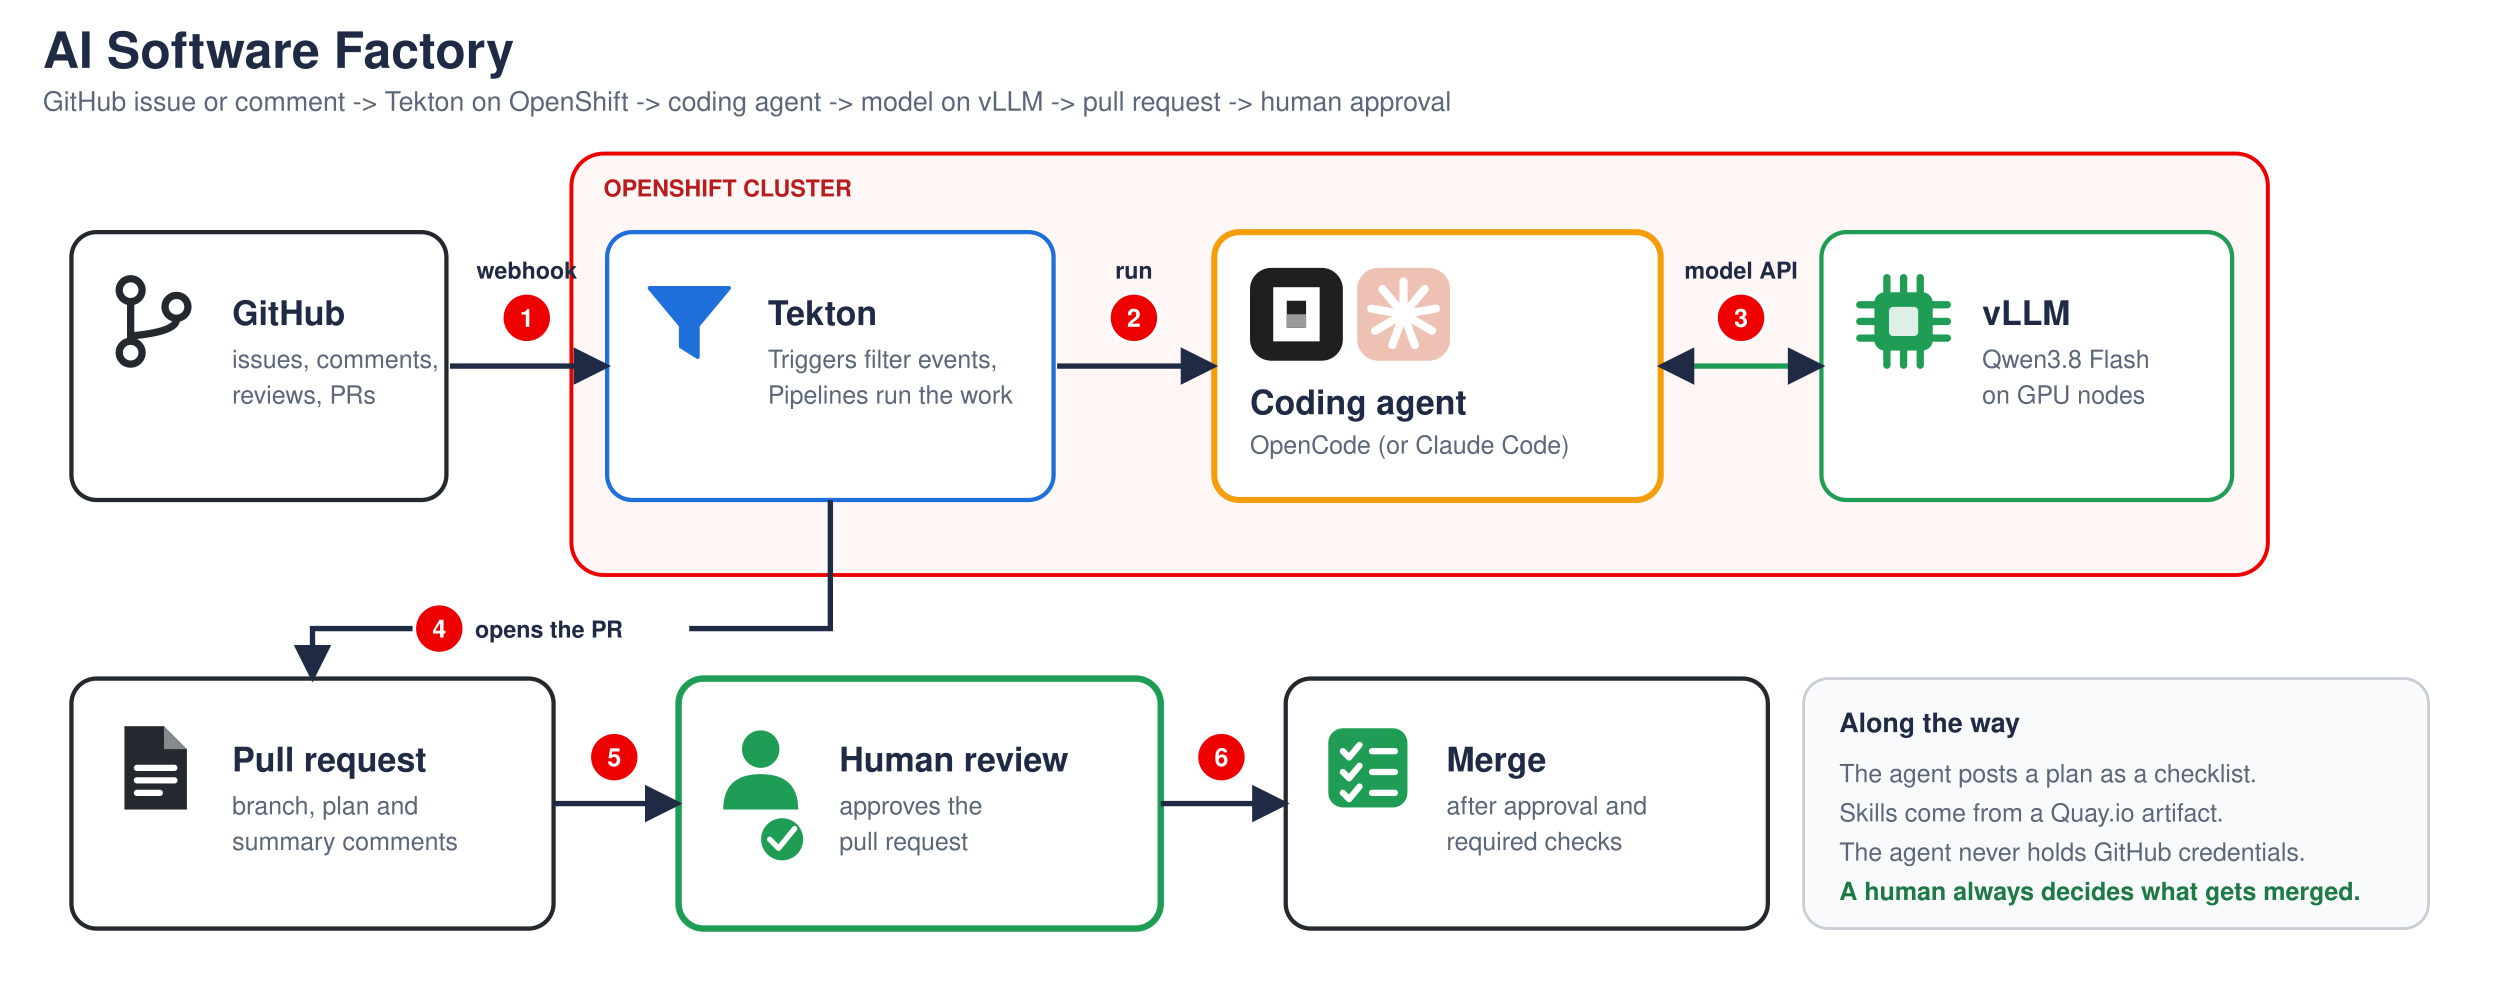
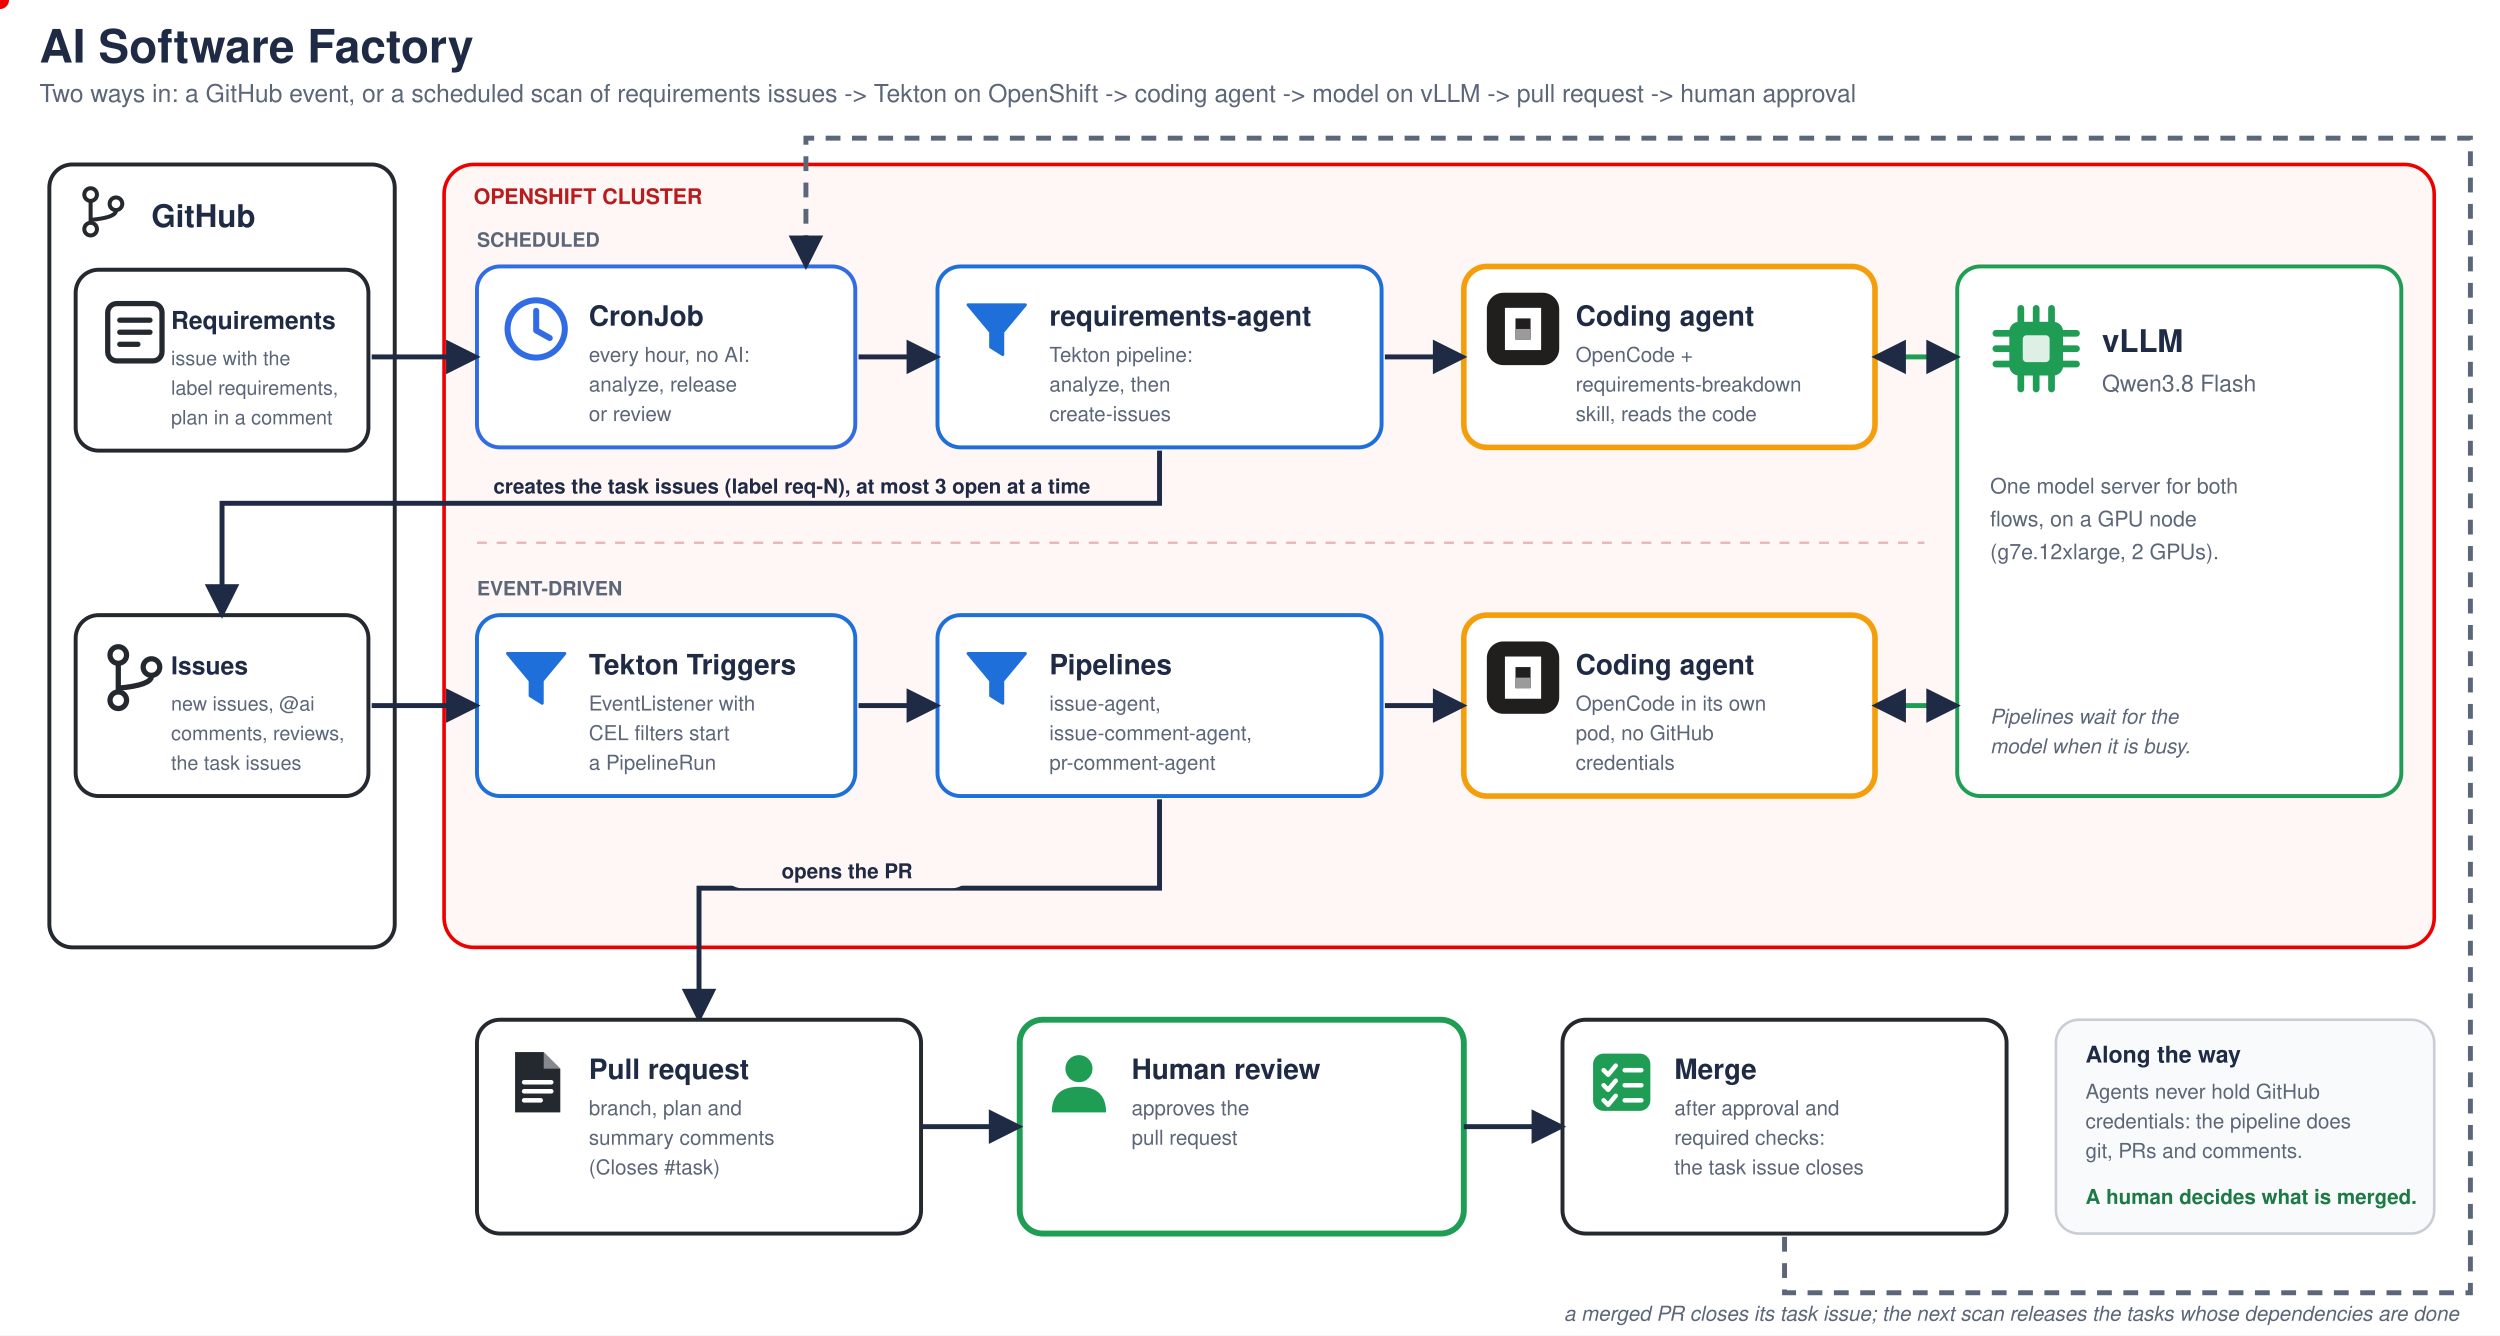
- <svg xmlns="http://www.w3.org/2000/svg" width="1400" height="560" viewBox="0 0 1400 560">
+ <svg xmlns="http://www.w3.org/2000/svg" width="1520" height="812" viewBox="0 0 1520 812">
  <defs>
    <marker id="ah" viewBox="0 0 10 10" refX="8" refY="5" markerWidth="7" markerHeight="7" orient="auto-start-reverse">
      <path d="M0 0 L10 5 L0 10 Z" fill="#1F2A44" />
    </marker>
  </defs>
-   <rect width="1400" height="560" fill="#FFFFFF" />
+   <rect width="1520" height="812" fill="#FFFFFF" />
  <text x="24" y="38" text-anchor="start" font-family="Helvetica, Arial, sans-serif" font-size="28" font-weight="700" fill="#1F2A44">AI Software Factory</text>
-   <text x="24" y="62" text-anchor="start" font-family="Helvetica, Arial, sans-serif" font-size="15" font-weight="400" fill="#5B6678">GitHub issue or comment  -&gt;  Tekton on OpenShift  -&gt;  coding agent  -&gt;  model on vLLM  -&gt;  pull request  -&gt;  human approval</text>
-   <rect x="320" y="86" width="950" height="236" rx="18" fill="#FFF6F6" stroke="#EE0000" stroke-width="2.2" />
-   <text x="338" y="110" text-anchor="start" font-family="Helvetica, Arial, sans-serif" font-size="13" font-weight="700" fill="#B91C1C">OPENSHIFT CLUSTER</text>
-   <rect x="40" y="130" width="210" height="150" rx="14" fill="#FFFFFF" stroke="#24292F" stroke-width="2.4" />
-   <g transform="translate(58,152) scale(1.1667)">
+   <text x="24" y="62" text-anchor="start" font-family="Helvetica, Arial, sans-serif" font-size="15" font-weight="400" fill="#5B6678">Two ways in: a GitHub event, or a scheduled scan of requirements issues  -&gt;  Tekton on OpenShift  -&gt;  coding agent  -&gt;  model on vLLM  -&gt;  pull request  -&gt;  human approval</text>
+   <rect x="30" y="100" width="210" height="476" rx="14" fill="#FFFFFF" stroke="#24292F" stroke-width="2.4" />
+   <g transform="translate(46,112) scale(0.7)">
    <circle cx="13" cy="9" r="5.5" fill="none" stroke="#24292F" stroke-width="3.5" />
    <circle cx="13" cy="39" r="5.5" fill="none" stroke="#24292F" stroke-width="3.5" />
    <circle cx="35" cy="17" r="5.5" fill="none" stroke="#24292F" stroke-width="3.5" />
    <path d="M13 15 V33 M35 23 Q35 29 13 31" fill="none" stroke="#24292F" stroke-width="3.5" stroke-linecap="round" />
  </g>
-   <text x="130" y="182" text-anchor="start" font-family="Helvetica, Arial, sans-serif" font-size="19" font-weight="700" fill="#1F2A44">GitHub</text>
-   <text x="130" y="206" text-anchor="start" font-family="Helvetica, Arial, sans-serif" font-size="14" font-weight="400" fill="#5B6678">issues, comments,</text>
-   <text x="130" y="226" text-anchor="start" font-family="Helvetica, Arial, sans-serif" font-size="14" font-weight="400" fill="#5B6678">reviews, PRs</text>
-   <rect x="340" y="130" width="250" height="150" rx="14" fill="#FFFFFF" stroke="#1E6FD9" stroke-width="2.4" />
-   <g transform="translate(358,152) scale(1.1667)">
+   <text x="92" y="138" text-anchor="start" font-family="Helvetica, Arial, sans-serif" font-size="19" font-weight="700" fill="#1F2A44">GitHub</text>
+   <rect x="46" y="164" width="178" height="110" rx="14" fill="#FFFFFF" stroke="#24292F" stroke-width="2.4" />
+   <g transform="translate(60,180) scale(0.9167)">
+     <rect x="6" y="5" width="36" height="38" rx="6" fill="none" stroke="#24292F" stroke-width="3.5" />
+     <path d="M14 16 H34 M14 24 H34 M14 32 H26" stroke="#24292F" stroke-width="3.5" stroke-linecap="round" />
+   </g>
+   <text x="104" y="200" text-anchor="start" font-family="Helvetica, Arial, sans-serif" font-size="15" font-weight="700" fill="#1F2A44">Requirements</text>
+   <text x="104" y="222" text-anchor="start" font-family="Helvetica, Arial, sans-serif" font-size="12" font-weight="400" fill="#5B6678">issue with the</text>
+   <text x="104" y="240" text-anchor="start" font-family="Helvetica, Arial, sans-serif" font-size="12" font-weight="400" fill="#5B6678">label requirements,</text>
+   <text x="104" y="258" text-anchor="start" font-family="Helvetica, Arial, sans-serif" font-size="12" font-weight="400" fill="#5B6678">plan in a comment</text>
+   <rect x="46" y="374" width="178" height="110" rx="14" fill="#FFFFFF" stroke="#24292F" stroke-width="2.4" />
+   <g transform="translate(60,390) scale(0.9167)">
+     <circle cx="13" cy="9" r="5.5" fill="none" stroke="#24292F" stroke-width="3.5" />
+     <circle cx="13" cy="39" r="5.5" fill="none" stroke="#24292F" stroke-width="3.5" />
+     <circle cx="35" cy="17" r="5.5" fill="none" stroke="#24292F" stroke-width="3.5" />
+     <path d="M13 15 V33 M35 23 Q35 29 13 31" fill="none" stroke="#24292F" stroke-width="3.5" stroke-linecap="round" />
+   </g>
+   <text x="104" y="410" text-anchor="start" font-family="Helvetica, Arial, sans-serif" font-size="15" font-weight="700" fill="#1F2A44">Issues</text>
+   <text x="104" y="432" text-anchor="start" font-family="Helvetica, Arial, sans-serif" font-size="12" font-weight="400" fill="#5B6678">new issues, @ai</text>
+   <text x="104" y="450" text-anchor="start" font-family="Helvetica, Arial, sans-serif" font-size="12" font-weight="400" fill="#5B6678">comments, reviews,</text>
+   <text x="104" y="468" text-anchor="start" font-family="Helvetica, Arial, sans-serif" font-size="12" font-weight="400" fill="#5B6678">the task issues</text>
+   <rect x="270" y="100" width="1210" height="476" rx="18" fill="#FFF6F6" stroke="#EE0000" stroke-width="2.2" />
+   <text x="288" y="124" text-anchor="start" font-family="Helvetica, Arial, sans-serif" font-size="13" font-weight="700" fill="#B91C1C">OPENSHIFT CLUSTER</text>
+   <text x="290" y="150" text-anchor="start" font-family="Helvetica, Arial, sans-serif" font-size="12" font-weight="700" fill="#5B6678">SCHEDULED</text>
+   <text x="290" y="362" text-anchor="start" font-family="Helvetica, Arial, sans-serif" font-size="12" font-weight="700" fill="#5B6678">EVENT-DRIVEN</text>
+   <line x1="290" y1="330" x2="1170" y2="330" stroke="#E8B4B4" stroke-width="1.4" stroke-dasharray="6 6" />
+   <rect x="290" y="162" width="230" height="110" rx="14" fill="#FFFFFF" stroke="#326CE5" stroke-width="2.4" />
+   <g transform="translate(304,178) scale(0.9167)">
+     <circle cx="24" cy="24" r="19" fill="none" stroke="#326CE5" stroke-width="4" />
+     <path d="M24 12 V25 L33 30" fill="none" stroke="#326CE5" stroke-width="4" stroke-linecap="round" stroke-linejoin="round" />
+   </g>
+   <text x="358" y="198" text-anchor="start" font-family="Helvetica, Arial, sans-serif" font-size="17" font-weight="700" fill="#1F2A44">CronJob</text>
+   <text x="358" y="220" text-anchor="start" font-family="Helvetica, Arial, sans-serif" font-size="12.5" font-weight="400" fill="#5B6678">every hour, no AI:</text>
+   <text x="358" y="238" text-anchor="start" font-family="Helvetica, Arial, sans-serif" font-size="12.5" font-weight="400" fill="#5B6678">analyze, release</text>
+   <text x="358" y="256" text-anchor="start" font-family="Helvetica, Arial, sans-serif" font-size="12.5" font-weight="400" fill="#5B6678">or review</text>
+   <rect x="570" y="162" width="270" height="110" rx="14" fill="#FFFFFF" stroke="#1E6FD9" stroke-width="2.4" />
+   <g transform="translate(584,178) scale(0.9167)">
    <path d="M5 8 H43 L28 26 V41 L20 36 V26 Z" fill="#1E6FD9" stroke="#1E6FD9" stroke-width="2" stroke-linejoin="round" />
  </g>
-   <text x="430" y="182" text-anchor="start" font-family="Helvetica, Arial, sans-serif" font-size="19" font-weight="700" fill="#1F2A44">Tekton</text>
-   <text x="430" y="206" text-anchor="start" font-family="Helvetica, Arial, sans-serif" font-size="14" font-weight="400" fill="#5B6678">Triggers filter events,</text>
-   <text x="430" y="226" text-anchor="start" font-family="Helvetica, Arial, sans-serif" font-size="14" font-weight="400" fill="#5B6678">Pipelines run the work</text>
-   <rect x="680" y="130" width="250" height="150" rx="14" fill="#FFFFFF" stroke="#F59E0B" stroke-width="3.4" />
-   <g transform="translate(700,150) scale(1.0833)">
+   <text x="638" y="198" text-anchor="start" font-family="Helvetica, Arial, sans-serif" font-size="17" font-weight="700" fill="#1F2A44">requirements-agent</text>
+   <text x="638" y="220" text-anchor="start" font-family="Helvetica, Arial, sans-serif" font-size="12.5" font-weight="400" fill="#5B6678">Tekton pipeline:</text>
+   <text x="638" y="238" text-anchor="start" font-family="Helvetica, Arial, sans-serif" font-size="12.5" font-weight="400" fill="#5B6678">analyze, then</text>
+   <text x="638" y="256" text-anchor="start" font-family="Helvetica, Arial, sans-serif" font-size="12.5" font-weight="400" fill="#5B6678">create-issues</text>
+   <rect x="890" y="162" width="250" height="110" rx="14" fill="#FFFFFF" stroke="#F59E0B" stroke-width="3.4" />
+   <g transform="translate(904,178) scale(0.9167)">
    <rect x="0" y="0" width="48" height="48" rx="11" fill="#211E1E" />
    <path d="M12 10 H36 V38 H12 Z M19 17 V31 H29 V17 Z" fill="#FFFFFF" fill-rule="evenodd" />
    <rect x="19" y="24" width="10" height="7" fill="#9B9B9B" />
  </g>
-   <g transform="translate(760,150) scale(1.0833)" opacity="0.45">
-     <rect x="0" y="0" width="48" height="48" rx="11" fill="#D97757" />
-     <path d="M24 24 L24 7" stroke="#FFFFFF" stroke-width="4.2" stroke-linecap="round" transform="rotate(0 24 24)" />
-     <path d="M24 24 L24 7" stroke="#FFFFFF" stroke-width="4.2" stroke-linecap="round" transform="rotate(40 24 24)" />
-     <path d="M24 24 L24 7" stroke="#FFFFFF" stroke-width="4.2" stroke-linecap="round" transform="rotate(80 24 24)" />
-     <path d="M24 24 L24 7" stroke="#FFFFFF" stroke-width="4.2" stroke-linecap="round" transform="rotate(120 24 24)" />
-     <path d="M24 24 L24 7" stroke="#FFFFFF" stroke-width="4.2" stroke-linecap="round" transform="rotate(160 24 24)" />
-     <path d="M24 24 L24 7" stroke="#FFFFFF" stroke-width="4.2" stroke-linecap="round" transform="rotate(200 24 24)" />
-     <path d="M24 24 L24 7" stroke="#FFFFFF" stroke-width="4.2" stroke-linecap="round" transform="rotate(240 24 24)" />
-     <path d="M24 24 L24 7" stroke="#FFFFFF" stroke-width="4.2" stroke-linecap="round" transform="rotate(280 24 24)" />
-     <path d="M24 24 L24 7" stroke="#FFFFFF" stroke-width="4.2" stroke-linecap="round" transform="rotate(320 24 24)" />
+   <text x="958" y="198" text-anchor="start" font-family="Helvetica, Arial, sans-serif" font-size="17" font-weight="700" fill="#1F2A44">Coding agent</text>
+   <text x="958" y="220" text-anchor="start" font-family="Helvetica, Arial, sans-serif" font-size="12.5" font-weight="400" fill="#5B6678">OpenCode +</text>
+   <text x="958" y="238" text-anchor="start" font-family="Helvetica, Arial, sans-serif" font-size="12.5" font-weight="400" fill="#5B6678">requirements-breakdown</text>
+   <text x="958" y="256" text-anchor="start" font-family="Helvetica, Arial, sans-serif" font-size="12.5" font-weight="400" fill="#5B6678">skill, reads the code</text>
+   <rect x="290" y="374" width="230" height="110" rx="14" fill="#FFFFFF" stroke="#1E6FD9" stroke-width="2.4" />
+   <g transform="translate(304,390) scale(0.9167)">
+     <path d="M5 8 H43 L28 26 V41 L20 36 V26 Z" fill="#1E6FD9" stroke="#1E6FD9" stroke-width="2" stroke-linejoin="round" />
  </g>
-   <text x="700" y="232" text-anchor="start" font-family="Helvetica, Arial, sans-serif" font-size="19" font-weight="700" fill="#1F2A44">Coding agent</text>
-   <text x="700" y="254" text-anchor="start" font-family="Helvetica, Arial, sans-serif" font-size="14" font-weight="400" fill="#5B6678">OpenCode (or Claude Code)</text>
-   <rect x="1020" y="130" width="230" height="150" rx="14" fill="#FFFFFF" stroke="#1F9D55" stroke-width="2.4" />
-   <g transform="translate(1038,152) scale(1.1667)">
+   <text x="358" y="410" text-anchor="start" font-family="Helvetica, Arial, sans-serif" font-size="17" font-weight="700" fill="#1F2A44">Tekton Triggers</text>
+   <text x="358" y="432" text-anchor="start" font-family="Helvetica, Arial, sans-serif" font-size="12.5" font-weight="400" fill="#5B6678">EventListener with</text>
+   <text x="358" y="450" text-anchor="start" font-family="Helvetica, Arial, sans-serif" font-size="12.5" font-weight="400" fill="#5B6678">CEL filters start</text>
+   <text x="358" y="468" text-anchor="start" font-family="Helvetica, Arial, sans-serif" font-size="12.5" font-weight="400" fill="#5B6678">a PipelineRun</text>
+   <rect x="570" y="374" width="270" height="110" rx="14" fill="#FFFFFF" stroke="#1E6FD9" stroke-width="2.4" />
+   <g transform="translate(584,390) scale(0.9167)">
+     <path d="M5 8 H43 L28 26 V41 L20 36 V26 Z" fill="#1E6FD9" stroke="#1E6FD9" stroke-width="2" stroke-linejoin="round" />
+   </g>
+   <text x="638" y="410" text-anchor="start" font-family="Helvetica, Arial, sans-serif" font-size="17" font-weight="700" fill="#1F2A44">Pipelines</text>
+   <text x="638" y="432" text-anchor="start" font-family="Helvetica, Arial, sans-serif" font-size="12.5" font-weight="400" fill="#5B6678">issue-agent,</text>
+   <text x="638" y="450" text-anchor="start" font-family="Helvetica, Arial, sans-serif" font-size="12.5" font-weight="400" fill="#5B6678">issue-comment-agent,</text>
+   <text x="638" y="468" text-anchor="start" font-family="Helvetica, Arial, sans-serif" font-size="12.5" font-weight="400" fill="#5B6678">pr-comment-agent</text>
+   <rect x="890" y="374" width="250" height="110" rx="14" fill="#FFFFFF" stroke="#F59E0B" stroke-width="3.4" />
+   <g transform="translate(904,390) scale(0.9167)">
+     <rect x="0" y="0" width="48" height="48" rx="11" fill="#211E1E" />
+     <path d="M12 10 H36 V38 H12 Z M19 17 V31 H29 V17 Z" fill="#FFFFFF" fill-rule="evenodd" />
+     <rect x="19" y="24" width="10" height="7" fill="#9B9B9B" />
+   </g>
+   <text x="958" y="410" text-anchor="start" font-family="Helvetica, Arial, sans-serif" font-size="17" font-weight="700" fill="#1F2A44">Coding agent</text>
+   <text x="958" y="432" text-anchor="start" font-family="Helvetica, Arial, sans-serif" font-size="12.5" font-weight="400" fill="#5B6678">OpenCode in its own</text>
+   <text x="958" y="450" text-anchor="start" font-family="Helvetica, Arial, sans-serif" font-size="12.5" font-weight="400" fill="#5B6678">pod, no GitHub</text>
+   <text x="958" y="468" text-anchor="start" font-family="Helvetica, Arial, sans-serif" font-size="12.5" font-weight="400" fill="#5B6678">credentials</text>
+   <rect x="1190" y="162" width="270" height="322" rx="14" fill="#FFFFFF" stroke="#1F9D55" stroke-width="2.4" />
+   <g transform="translate(1210,184) scale(1.1667)">
    <path d="M16 3 V11 M16 37 V45 M3 16 H11 M37 16 H45" stroke="#1F9D55" stroke-width="3.5" stroke-linecap="round" />
    <path d="M24 3 V11 M24 37 V45 M3 24 H11 M37 24 H45" stroke="#1F9D55" stroke-width="3.5" stroke-linecap="round" />
    <path d="M32 3 V11 M32 37 V45 M3 32 H11 M37 32 H45" stroke="#1F9D55" stroke-width="3.5" stroke-linecap="round" />
    <rect x="10" y="10" width="28" height="28" rx="5" fill="#1F9D55" />
    <rect x="17" y="17" width="14" height="14" rx="2" fill="#FFFFFF" fill-opacity="0.85" />
  </g>
-   <text x="1110" y="182" text-anchor="start" font-family="Helvetica, Arial, sans-serif" font-size="19" font-weight="700" fill="#1F2A44">vLLM</text>
-   <text x="1110" y="206" text-anchor="start" font-family="Helvetica, Arial, sans-serif" font-size="14" font-weight="400" fill="#5B6678">Qwen3.8 Flash</text>
-   <text x="1110" y="226" text-anchor="start" font-family="Helvetica, Arial, sans-serif" font-size="14" font-weight="400" fill="#5B6678">on GPU nodes</text>
-   <line x1="252" y1="205" x2="338" y2="205" stroke="#1F2A44" stroke-width="3" marker-end="url(#ah)" />
-   <line x1="592" y1="205" x2="678" y2="205" stroke="#1F2A44" stroke-width="3" marker-end="url(#ah)" />
-   <line x1="932" y1="205" x2="1018" y2="205" stroke="#1F9D55" stroke-width="3" marker-end="url(#ah)" marker-start="url(#ah)" />
-   <circle cx="295" cy="178" r="14" fill="#EE0000" stroke="#FFFFFF" stroke-width="2" />
-   <text x="295" y="183" text-anchor="middle" font-family="Helvetica, Arial, sans-serif" font-size="14" font-weight="700" fill="#FFFFFF">1</text>
-   <text x="295" y="156" text-anchor="middle" font-family="Helvetica, Arial, sans-serif" font-size="13" font-weight="700" fill="#1F2A44">webhook</text>
-   <circle cx="635" cy="178" r="14" fill="#EE0000" stroke="#FFFFFF" stroke-width="2" />
-   <text x="635" y="183" text-anchor="middle" font-family="Helvetica, Arial, sans-serif" font-size="14" font-weight="700" fill="#FFFFFF">2</text>
-   <text x="635" y="156" text-anchor="middle" font-family="Helvetica, Arial, sans-serif" font-size="13" font-weight="700" fill="#1F2A44">run</text>
-   <circle cx="975" cy="178" r="14" fill="#EE0000" stroke="#FFFFFF" stroke-width="2" />
-   <text x="975" y="183" text-anchor="middle" font-family="Helvetica, Arial, sans-serif" font-size="14" font-weight="700" fill="#FFFFFF">3</text>
-   <text x="975" y="156" text-anchor="middle" font-family="Helvetica, Arial, sans-serif" font-size="13" font-weight="700" fill="#1F2A44">model API</text>
-   <rect x="40" y="380" width="270" height="140" rx="14" fill="#FFFFFF" stroke="#24292F" stroke-width="2.4" />
-   <g transform="translate(58,402) scale(1.1667)">
+   <text x="1278" y="214" text-anchor="start" font-family="Helvetica, Arial, sans-serif" font-size="19" font-weight="700" fill="#1F2A44">vLLM</text>
+   <text x="1278" y="238" text-anchor="start" font-family="Helvetica, Arial, sans-serif" font-size="14" font-weight="400" fill="#5B6678">Qwen3.8 Flash</text>
+   <text x="1210" y="300" text-anchor="start" font-family="Helvetica, Arial, sans-serif" font-size="13" font-weight="400" fill="#5B6678">One model server for both</text>
+   <text x="1210" y="320" text-anchor="start" font-family="Helvetica, Arial, sans-serif" font-size="13" font-weight="400" fill="#5B6678">flows, on a GPU node</text>
+   <text x="1210" y="340" text-anchor="start" font-family="Helvetica, Arial, sans-serif" font-size="13" font-weight="400" fill="#5B6678">(g7e.12xlarge, 2 GPUs).</text>
+   <text x="1210" y="440" text-anchor="start" font-family="Helvetica, Arial, sans-serif" font-size="12.5" font-weight="400" fill="#5B6678" font-style="italic">Pipelines wait for the</text>
+   <text x="1210" y="458" text-anchor="start" font-family="Helvetica, Arial, sans-serif" font-size="12.5" font-weight="400" fill="#5B6678" font-style="italic">model when it is busy.</text>
+   <line x1="226" y1="217" x2="288" y2="217" stroke="#1F2A44" stroke-width="3" marker-end="url(#ah)" />
+   <line x1="522" y1="217" x2="568" y2="217" stroke="#1F2A44" stroke-width="3" marker-end="url(#ah)" />
+   <line x1="842" y1="217" x2="888" y2="217" stroke="#1F2A44" stroke-width="3" marker-end="url(#ah)" />
+   <line x1="1142" y1="217" x2="1188" y2="217" stroke="#1F9D55" stroke-width="3" marker-end="url(#ah)" marker-start="url(#ah)" />
+   <line x1="226" y1="429" x2="288" y2="429" stroke="#1F2A44" stroke-width="3" marker-end="url(#ah)" />
+   <line x1="522" y1="429" x2="568" y2="429" stroke="#1F2A44" stroke-width="3" marker-end="url(#ah)" />
+   <line x1="842" y1="429" x2="888" y2="429" stroke="#1F2A44" stroke-width="3" marker-end="url(#ah)" />
+   <line x1="1142" y1="429" x2="1188" y2="429" stroke="#1F9D55" stroke-width="3" marker-end="url(#ah)" marker-start="url(#ah)" />
+   <path d="M705 274 V306 H135 V372" fill="none" stroke="#1F2A44" stroke-width="3" marker-end="url(#ah)" />
+   <text x="300" y="300" text-anchor="start" font-family="Helvetica, Arial, sans-serif" font-size="12.5" font-weight="700" fill="#1F2A44">creates the task issues (label req-N), at most 3 open at a time</text>
+   <path d="M705 486 V540 H425 V618" fill="none" stroke="#1F2A44" stroke-width="3" marker-end="url(#ah)" />
+   <rect x="440" y="518" width="150" height="22" rx="11" fill="#FFF6F6" />
+   <text x="515" y="534" text-anchor="middle" font-family="Helvetica, Arial, sans-serif" font-size="12.5" font-weight="700" fill="#1F2A44">opens the PR</text>
+   <rect x="290" y="620" width="270" height="130" rx="14" fill="#FFFFFF" stroke="#24292F" stroke-width="2.4" />
+   <g transform="translate(304,636) scale(0.9167)">
    <path d="M10 4 H29 L40 15 V44 H10 Z" fill="#24292F" />
    <path d="M29 4 V15 H40" fill="#FFFFFF" fill-opacity="0.45" />
    <path d="M16 24 H34 M16 30 H34 M16 36 H27" stroke="#FFFFFF" stroke-width="3" stroke-linecap="round" />
  </g>
-   <text x="130" y="432" text-anchor="start" font-family="Helvetica, Arial, sans-serif" font-size="19" font-weight="700" fill="#1F2A44">Pull request</text>
-   <text x="130" y="456" text-anchor="start" font-family="Helvetica, Arial, sans-serif" font-size="14" font-weight="400" fill="#5B6678">branch, plan and</text>
-   <text x="130" y="476" text-anchor="start" font-family="Helvetica, Arial, sans-serif" font-size="14" font-weight="400" fill="#5B6678">summary comments</text>
-   <rect x="380" y="380" width="270" height="140" rx="14" fill="#FFFFFF" stroke="#1F9D55" stroke-width="3.6" />
-   <g transform="translate(398,402) scale(1.1667)">
+   <text x="358" y="656" text-anchor="start" font-family="Helvetica, Arial, sans-serif" font-size="17" font-weight="700" fill="#1F2A44">Pull request</text>
+   <text x="358" y="678" text-anchor="start" font-family="Helvetica, Arial, sans-serif" font-size="12.5" font-weight="400" fill="#5B6678">branch, plan and</text>
+   <text x="358" y="696" text-anchor="start" font-family="Helvetica, Arial, sans-serif" font-size="12.5" font-weight="400" fill="#5B6678">summary comments</text>
+   <text x="358" y="714" text-anchor="start" font-family="Helvetica, Arial, sans-serif" font-size="12.5" font-weight="400" fill="#5B6678">(Closes #task)</text>
+   <rect x="620" y="620" width="270" height="130" rx="14" fill="#FFFFFF" stroke="#1F9D55" stroke-width="3.6" />
+   <g transform="translate(634,636) scale(0.9167)">
    <circle cx="24" cy="15" r="9" fill="#1F9D55" />
    <path d="M6 44 Q6 27 24 27 Q42 27 42 44 Z" fill="#1F9D55" />
  </g>
-   <text x="470" y="432" text-anchor="start" font-family="Helvetica, Arial, sans-serif" font-size="19" font-weight="700" fill="#1F2A44">Human review</text>
-   <text x="470" y="456" text-anchor="start" font-family="Helvetica, Arial, sans-serif" font-size="14" font-weight="400" fill="#5B6678">approves the</text>
-   <text x="470" y="476" text-anchor="start" font-family="Helvetica, Arial, sans-serif" font-size="14" font-weight="400" fill="#5B6678">pull request</text>
-   <rect x="720" y="380" width="270" height="140" rx="14" fill="#FFFFFF" stroke="#24292F" stroke-width="2.4" />
-   <g transform="translate(738,402) scale(1.1667)">
+   <text x="688" y="656" text-anchor="start" font-family="Helvetica, Arial, sans-serif" font-size="17" font-weight="700" fill="#1F2A44">Human review</text>
+   <text x="688" y="678" text-anchor="start" font-family="Helvetica, Arial, sans-serif" font-size="12.5" font-weight="400" fill="#5B6678">approves the</text>
+   <text x="688" y="696" text-anchor="start" font-family="Helvetica, Arial, sans-serif" font-size="12.5" font-weight="400" fill="#5B6678">pull request</text>
+   <rect x="950" y="620" width="270" height="130" rx="14" fill="#FFFFFF" stroke="#24292F" stroke-width="2.4" />
+   <g transform="translate(964,636) scale(0.9167)">
    <rect x="5" y="5" width="38" height="38" rx="7" fill="#1F9D55" />
    <path d="M12 16 L15 19 L20 13 M12 26 L15 29 L20 23 M12 36 L15 39 L20 33" fill="none" stroke="#FFFFFF" stroke-width="3" stroke-linecap="round" stroke-linejoin="round" />
    <path d="M26 16 H37 M26 26 H37 M26 36 H37" stroke="#FFFFFF" stroke-width="3" stroke-linecap="round" />
  </g>
-   <text x="810" y="432" text-anchor="start" font-family="Helvetica, Arial, sans-serif" font-size="19" font-weight="700" fill="#1F2A44">Merge</text>
-   <text x="810" y="456" text-anchor="start" font-family="Helvetica, Arial, sans-serif" font-size="14" font-weight="400" fill="#5B6678">after approval and</text>
-   <text x="810" y="476" text-anchor="start" font-family="Helvetica, Arial, sans-serif" font-size="14" font-weight="400" fill="#5B6678">required checks</text>
-   <circle cx="438" cy="470" r="13" fill="#1F9D55" stroke="#FFFFFF" stroke-width="2.4" />
-   <path d="M431 470 L436 475 L445 464" fill="none" stroke="#FFFFFF" stroke-width="3" stroke-linecap="round" stroke-linejoin="round" />
-   <path d="M465 280 V352 H175 V378" fill="none" stroke="#1F2A44" stroke-width="3" marker-end="url(#ah)" />
-   <rect x="236" y="340" width="150" height="24" rx="12" fill="#FFFFFF" stroke="none" stroke-width="0" />
-   <circle cx="246" cy="352" r="14" fill="#EE0000" stroke="#FFFFFF" stroke-width="2" />
-   <text x="246" y="357" text-anchor="middle" font-family="Helvetica, Arial, sans-serif" font-size="14" font-weight="700" fill="#FFFFFF">4</text>
-   <text x="266" y="357" text-anchor="start" font-family="Helvetica, Arial, sans-serif" font-size="13" font-weight="700" fill="#1F2A44">opens the PR</text>
-   <line x1="310" y1="450" x2="378" y2="450" stroke="#1F2A44" stroke-width="3" marker-end="url(#ah)" />
-   <line x1="650" y1="450" x2="718" y2="450" stroke="#1F2A44" stroke-width="3" marker-end="url(#ah)" />
-   <circle cx="344" cy="424" r="14" fill="#EE0000" stroke="#FFFFFF" stroke-width="2" />
-   <text x="344" y="429" text-anchor="middle" font-family="Helvetica, Arial, sans-serif" font-size="14" font-weight="700" fill="#FFFFFF">5</text>
-   <circle cx="684" cy="424" r="14" fill="#EE0000" stroke="#FFFFFF" stroke-width="2" />
-   <text x="684" y="429" text-anchor="middle" font-family="Helvetica, Arial, sans-serif" font-size="14" font-weight="700" fill="#FFFFFF">6</text>
-   <rect x="1010" y="380" width="350" height="140" rx="14" fill="#F9FAFB" stroke="#C9CED6" stroke-width="1.6" />
-   <text x="1030" y="410" text-anchor="start" font-family="Helvetica, Arial, sans-serif" font-size="15" font-weight="700" fill="#1F2A44">Along the way</text>
-   <text x="1030" y="438" text-anchor="start" font-family="Helvetica, Arial, sans-serif" font-size="14" font-weight="400" fill="#5B6678">The agent posts a plan as a checklist.</text>
-   <text x="1030" y="460" text-anchor="start" font-family="Helvetica, Arial, sans-serif" font-size="14" font-weight="400" fill="#5B6678">Skills come from a Quay.io artifact.</text>
-   <text x="1030" y="482" text-anchor="start" font-family="Helvetica, Arial, sans-serif" font-size="14" font-weight="400" fill="#5B6678">The agent never holds GitHub credentials.</text>
-   <text x="1030" y="504" text-anchor="start" font-family="Helvetica, Arial, sans-serif" font-size="14" font-weight="700" fill="#1D7A45">A human always decides what gets merged.</text>
+   <text x="1018" y="656" text-anchor="start" font-family="Helvetica, Arial, sans-serif" font-size="17" font-weight="700" fill="#1F2A44">Merge</text>
+   <text x="1018" y="678" text-anchor="start" font-family="Helvetica, Arial, sans-serif" font-size="12.5" font-weight="400" fill="#5B6678">after approval and</text>
+   <text x="1018" y="696" text-anchor="start" font-family="Helvetica, Arial, sans-serif" font-size="12.5" font-weight="400" fill="#5B6678">required checks:</text>
+   <text x="1018" y="714" text-anchor="start" font-family="Helvetica, Arial, sans-serif" font-size="12.5" font-weight="400" fill="#5B6678">the task issue closes</text>
+   <line x1="560" y1="685" x2="618" y2="685" stroke="#1F2A44" stroke-width="3" marker-end="url(#ah)" />
+   <line x1="890" y1="685" x2="948" y2="685" stroke="#1F2A44" stroke-width="3" marker-end="url(#ah)" />
+   <rect x="1250" y="620" width="230" height="130" rx="14" fill="#F9FAFB" stroke="#C9CED6" stroke-width="1.6" />
+   <text x="1268" y="646" text-anchor="start" font-family="Helvetica, Arial, sans-serif" font-size="14" font-weight="700" fill="#1F2A44">Along the way</text>
+   <text x="1268" y="668" text-anchor="start" font-family="Helvetica, Arial, sans-serif" font-size="12.5" font-weight="400" fill="#5B6678">Agents never hold GitHub</text>
+   <text x="1268" y="686" text-anchor="start" font-family="Helvetica, Arial, sans-serif" font-size="12.5" font-weight="400" fill="#5B6678">credentials: the pipeline does</text>
+   <text x="1268" y="704" text-anchor="start" font-family="Helvetica, Arial, sans-serif" font-size="12.5" font-weight="400" fill="#5B6678">git, PRs and comments.</text>
+   <text x="1268" y="732" text-anchor="start" font-family="Helvetica, Arial, sans-serif" font-size="12.5" font-weight="700" fill="#1D7A45">A human decides what is merged.</text>
+   <path d="M1085 752 V786 H1502 V84 H490 V160" fill="none" stroke="#5B6678" stroke-width="3" marker-end="url(#ah)" stroke-dasharray="9 7" />
+   <text x="1495" y="803" text-anchor="end" font-family="Helvetica, Arial, sans-serif" font-size="12.5" font-weight="400" fill="#5B6678" font-style="italic">a merged PR closes its task issue; the next scan releases the tasks whose dependencies are done</text>
+   <g id="flow">
+     <circle r="6.5" fill="#EE0000" stroke="#FFFFFF" stroke-width="2">
+       <animateMotion dur="7s" begin="0s" repeatCount="indefinite" path="M226 217 H1186" />
+     </circle>
+     <circle r="6.5" fill="#EE0000" stroke="#FFFFFF" stroke-width="2">
+       <animateMotion dur="7s" begin="1.8s" repeatCount="indefinite" path="M226 429 H1186" />
+     </circle>
+     <circle r="6.5" fill="#EE0000" stroke="#FFFFFF" stroke-width="2">
+       <animateMotion dur="5s" begin="3.2s" repeatCount="indefinite" path="M705 274 V306 H135 V372" />
+     </circle>
+     <circle r="6.5" fill="#EE0000" stroke="#FFFFFF" stroke-width="2">
+       <animateMotion dur="4s" begin="2.4s" repeatCount="indefinite" path="M705 486 V540 H425 V618" />
+     </circle>
+     <circle r="6.5" fill="#EE0000" stroke="#FFFFFF" stroke-width="2">
+       <animateMotion dur="14s" begin="0s" repeatCount="indefinite" path="M1085 752 V786 H1502 V84 H490 V160" />
+     </circle>
+   </g>
</svg>
